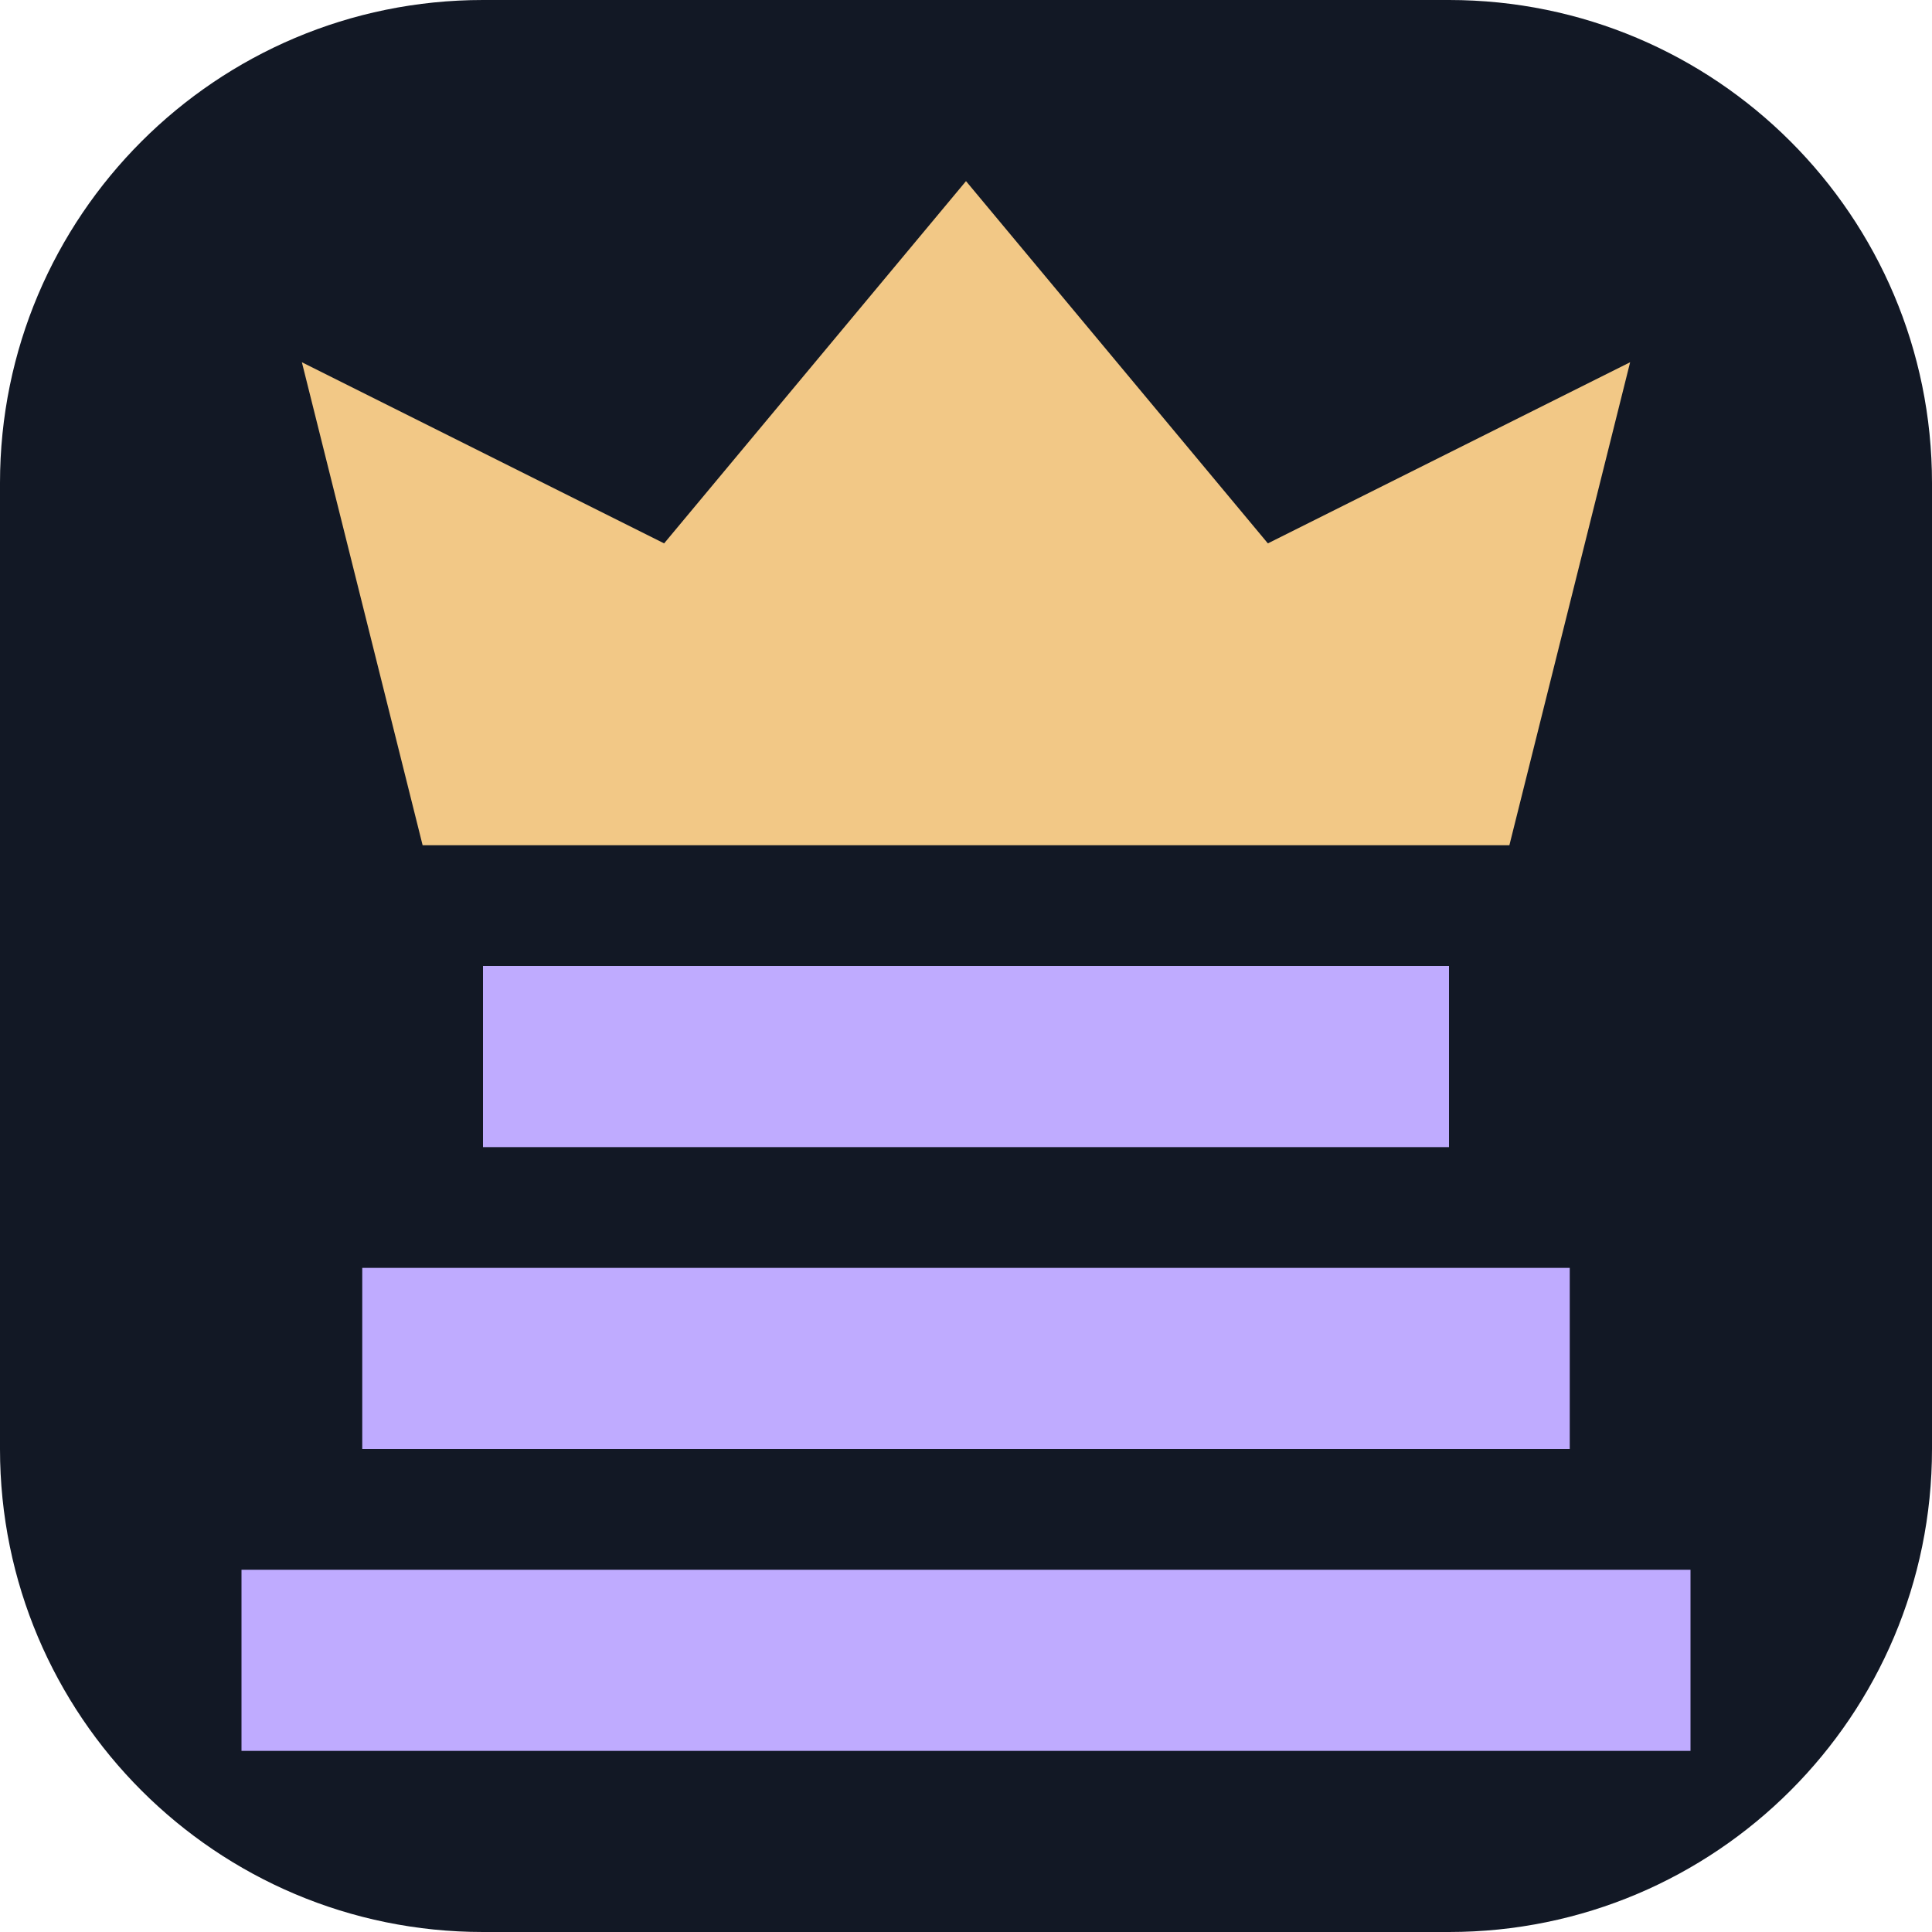
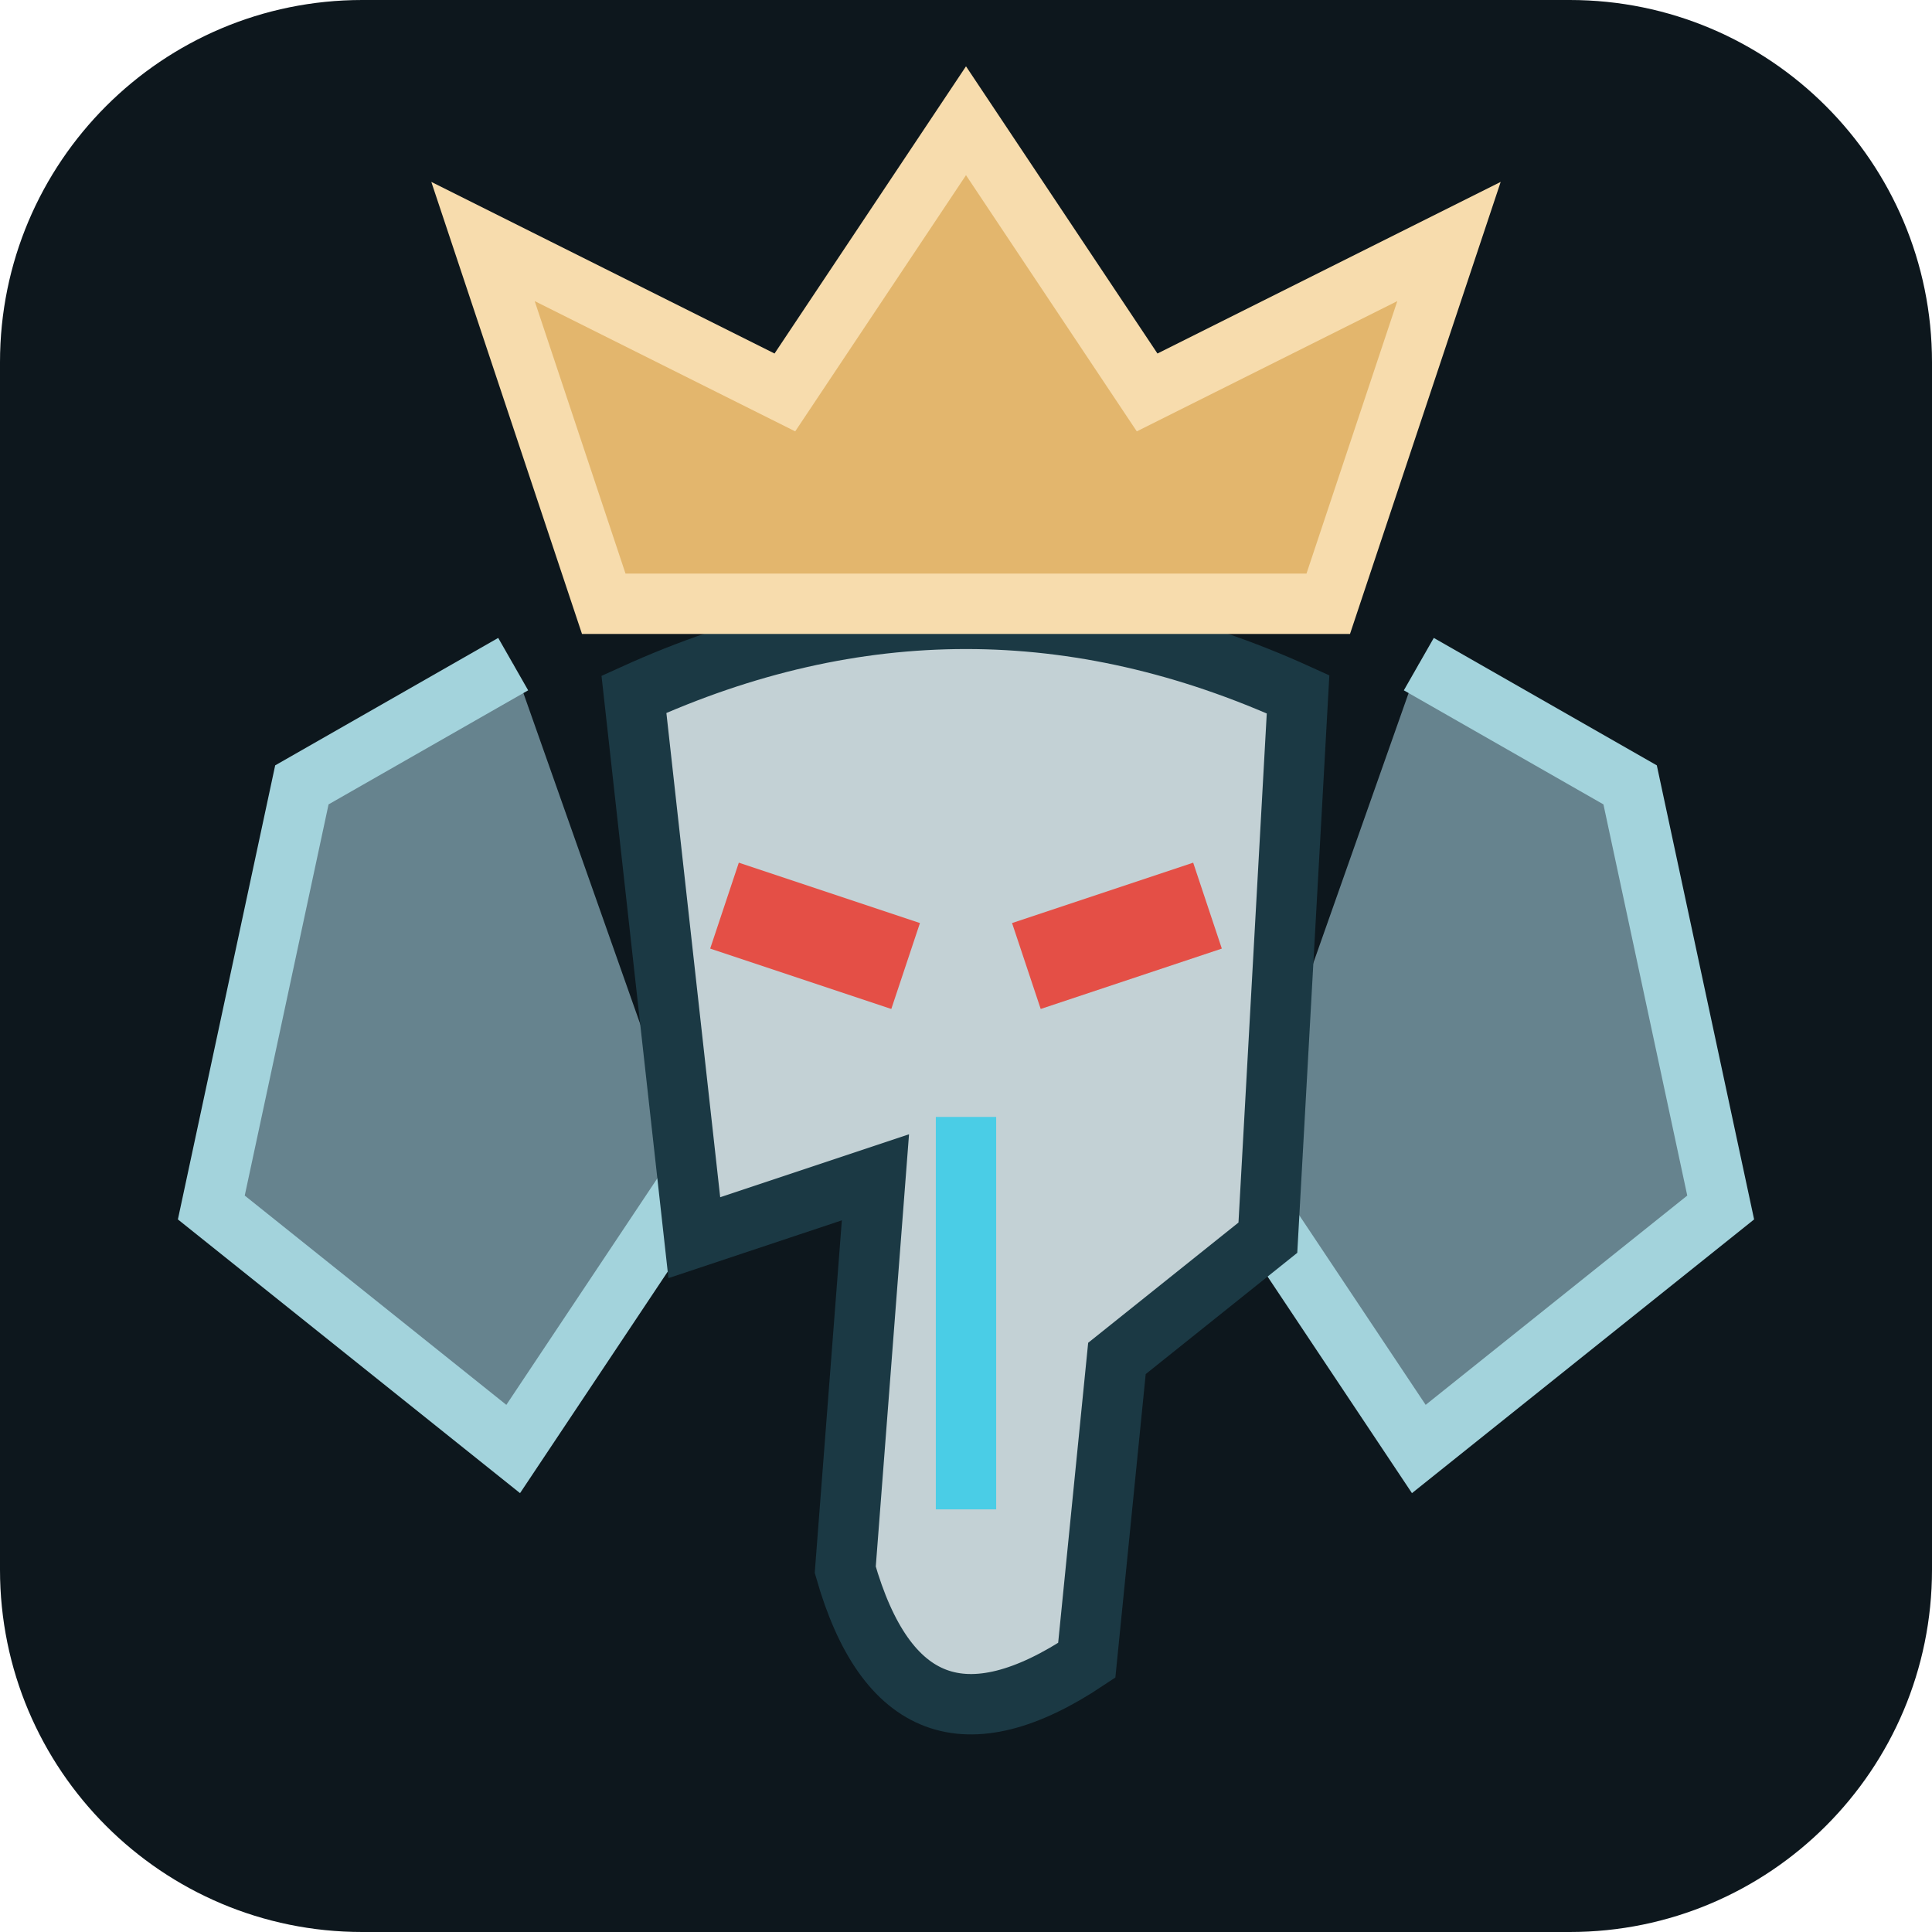
- <svg xmlns="http://www.w3.org/2000/svg" viewBox="0 0 32 32">
-   <rect width="32" height="32" rx="8" fill="#121825" />
-   <path fill="#f2c886" d="M7 14 5 6 11 9 16 3 21 9 27 6 25 14z" />
-   <path fill="#bfabff" d="M8 16h16v3H8zM6 21h20v3H6zM4 26h24v3H4z" />
+ <svg xmlns="http://www.w3.org/2000/svg" viewBox="0 0 64 64">
+   <rect width="64" height="64" rx="12" fill="#0d171d" />
+   <path d="M17 22 10 26 7 40 17 48 23 39M47 22 54 26 57 40 47 48 41 39" fill="#66838e" stroke="#a3d3dc" stroke-width="2" />
+   <path d="M21 23Q32 18 43 23L42 41 37 45 36 55Q30 59 28 52L29 39 23 41Z" fill="#c3d1d5" stroke="#1b3944" stroke-width="2" />
+   <path d="M20 20 16 8 26 13 32 4 38 13 48 8 44 20Z" fill="#e3b66d" stroke="#f7dcad" stroke-width="2" />
+   <path d="m24 30 6 2m4 0 6-2" stroke="#e44f46" stroke-width="3" />
+   <path d="M32 37v13" stroke="#4acde6" stroke-width="2" />
</svg>
